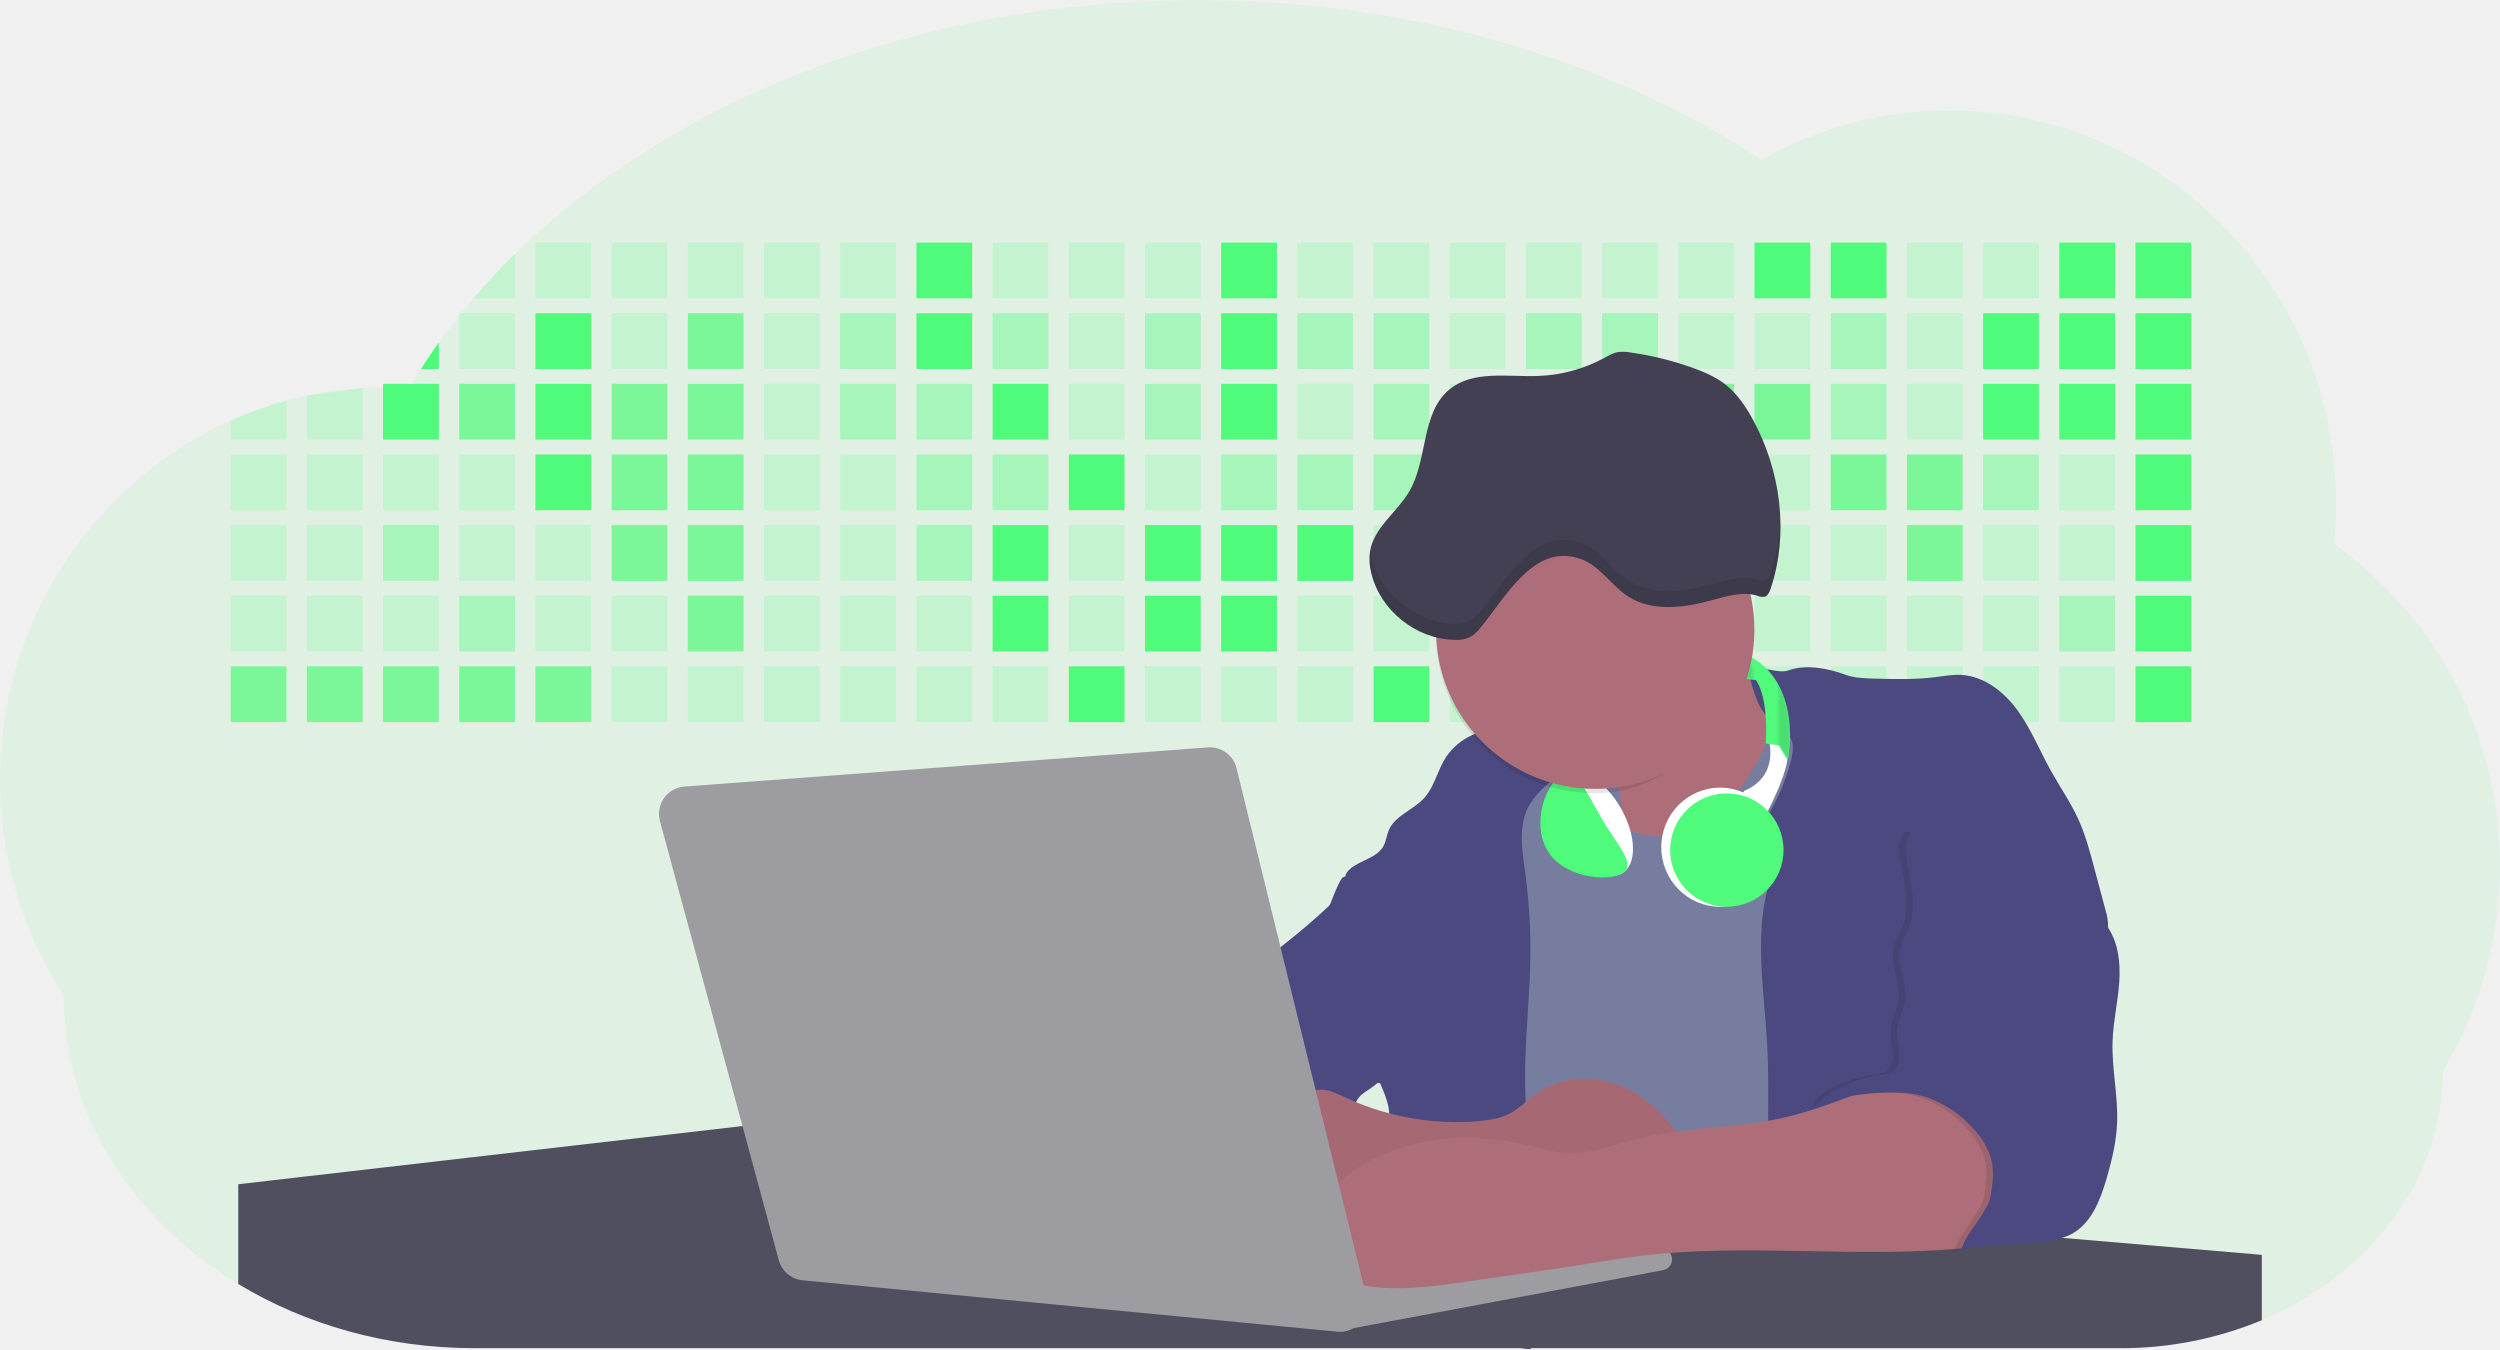
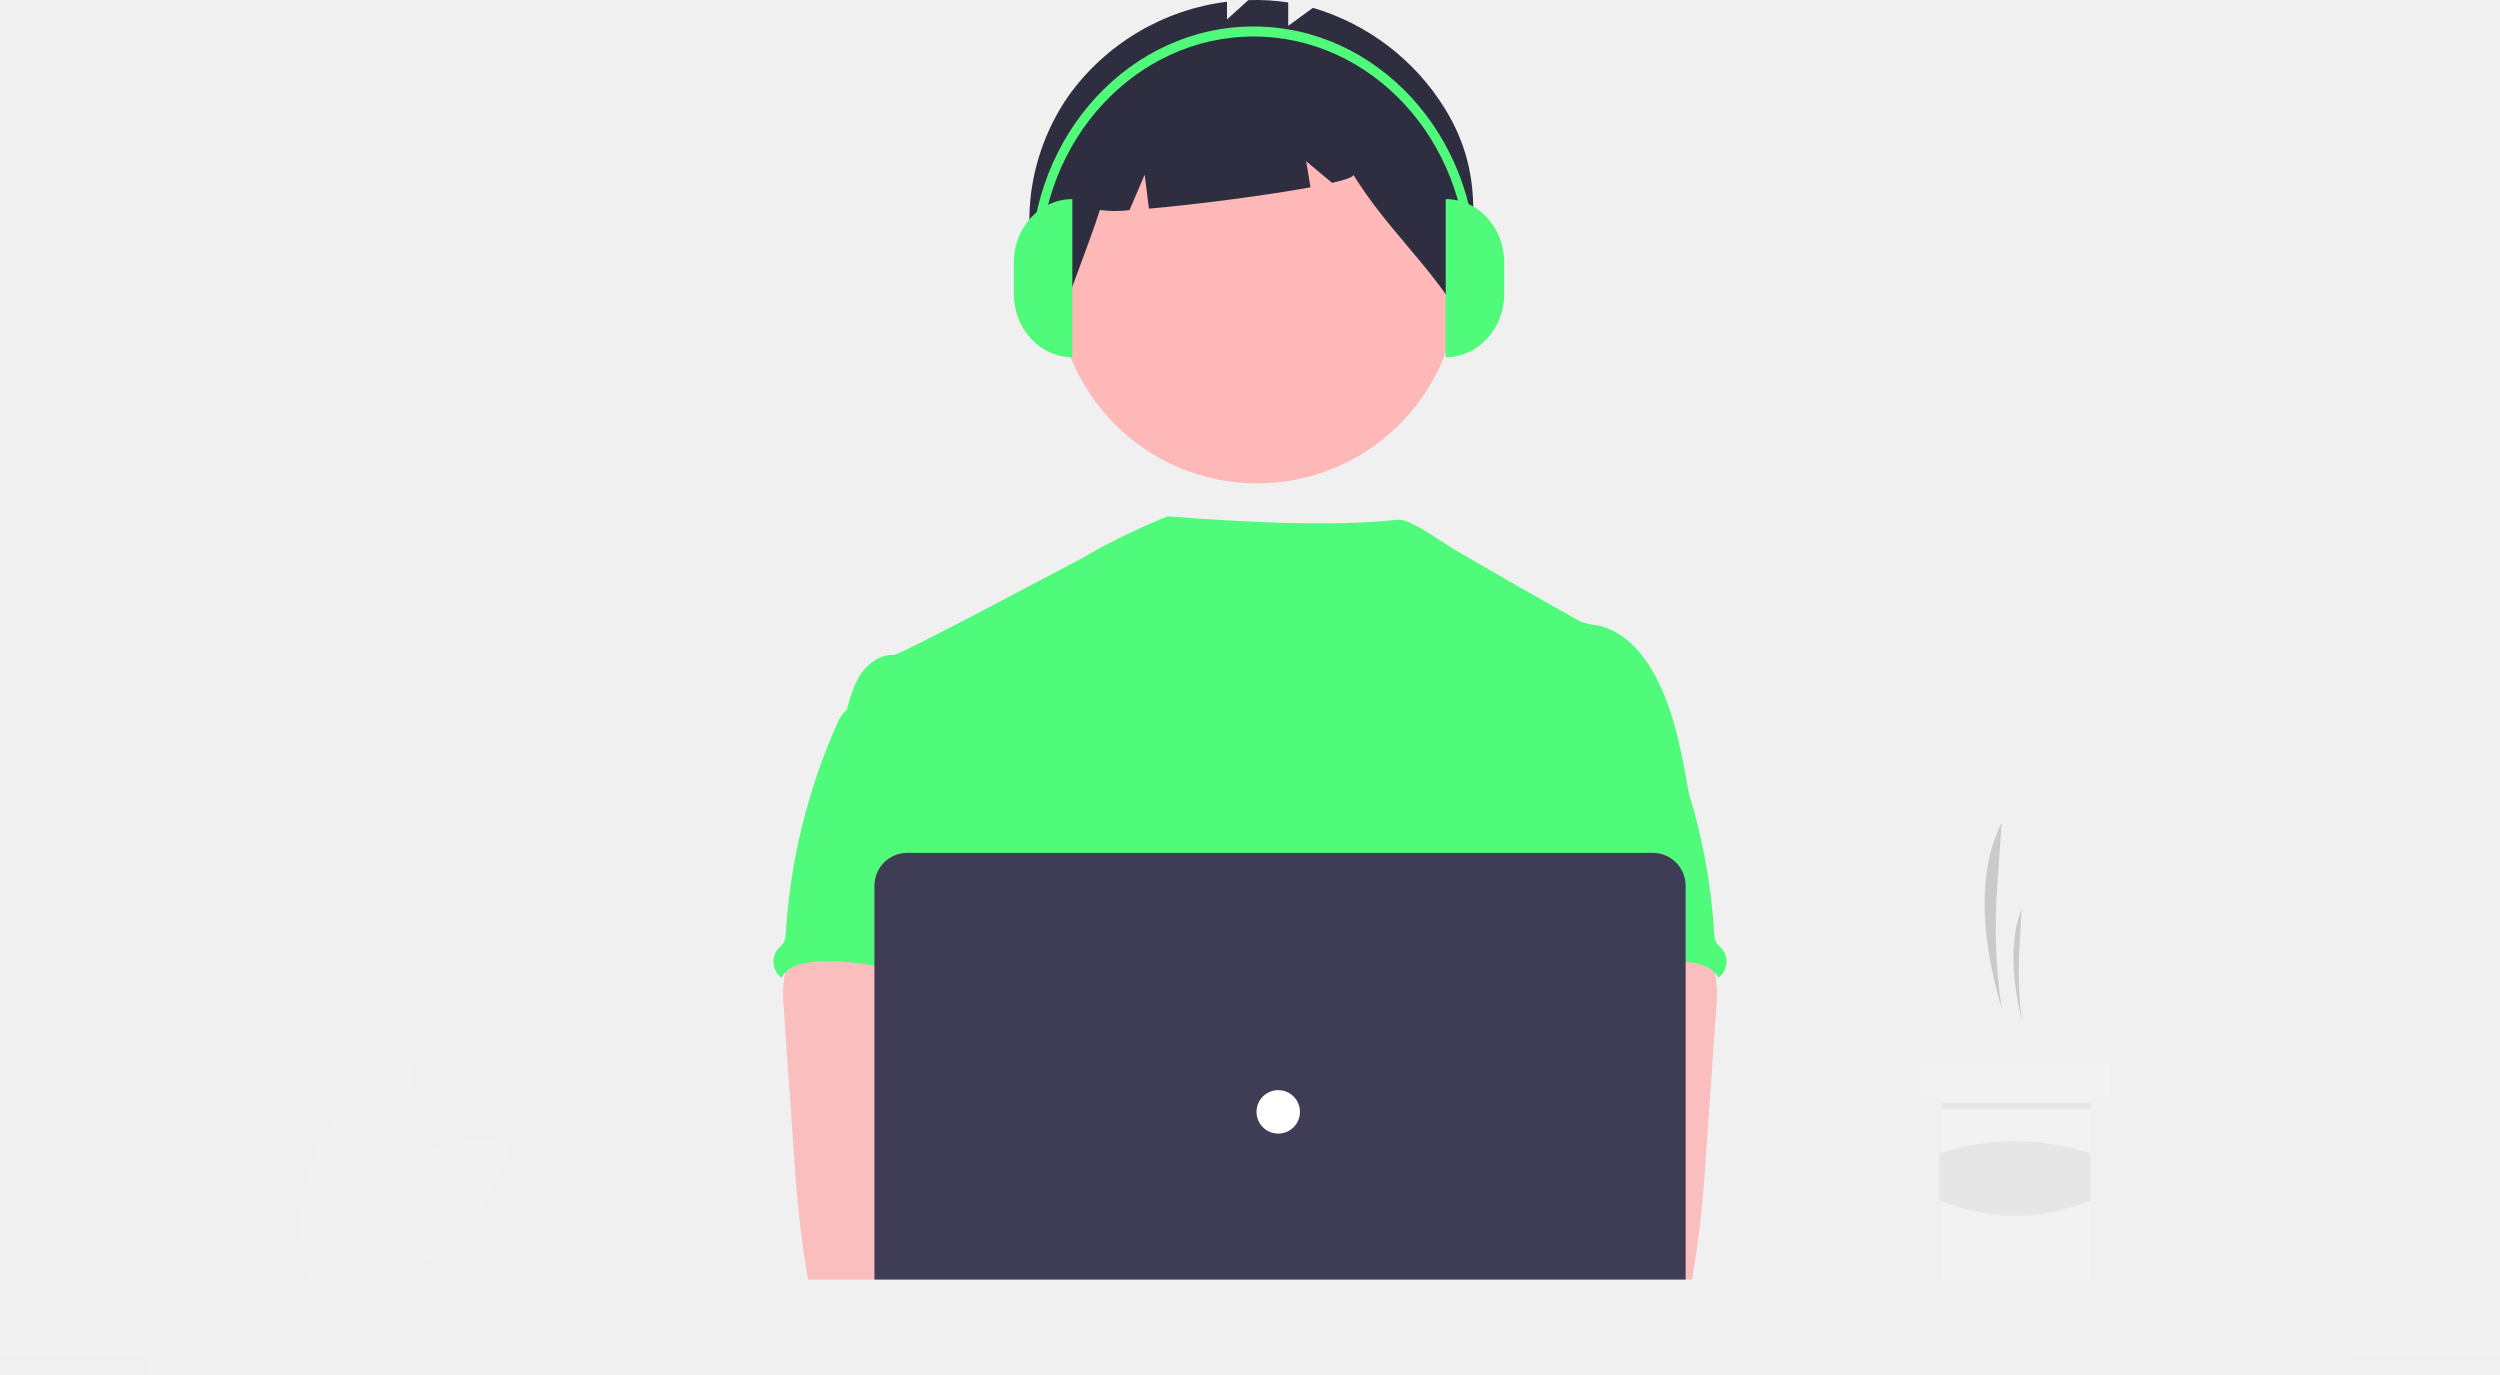
- <svg xmlns="http://www.w3.org/2000/svg" id="aa7bae02-e79e-4d6b-a496-aba15f39787c" data-name="Layer 1" width="1144" height="617.32" viewBox="0 0 1144 617.32">
-   <path d="M1172,537.57a181.92,181.92,0,0,1-6.85,49.6,180.06,180.06,0,0,1-19.27,44.28c0,50.1-33.82,93.4-82.91,114a167.3,167.3,0,0,1-64.73,12.8H245.17c-40.25,0-77.55-10.86-108.14-29.36A185.76,185.76,0,0,1,112.2,711c-34-29.22-55.08-69.6-55.08-114.2A180.5,180.5,0,0,1,28,498.08c0-73.36,43.39-136.44,105.55-164.29a174.52,174.52,0,0,1,25.51-9.12q4.63-1.26,9.36-2.26a175.39,175.39,0,0,1,25.51-3.5q4.65-.29,9.35-.33H205c3.46,0,6.89.12,10.3.32l1.12-1.9q2.06-3.44,4.22-6.81,3.9-6.14,8.18-12.1,4.48-6.29,9.35-12.38l.83-1q2.76-3.44,5.64-6.8,9-10.49,19-20.35c72.11-70.68,185.08-116.18,312.08-116.18,98.82,0,189.15,27.55,258.34,73.07A174.18,174.18,0,0,1,920,191.86c97.74,0,177,80.37,177,179.51a184.9,184.9,0,0,1-1,18.78A180,180,0,0,1,1172,537.57Z" transform="translate(-28 -141.34)" fill="#50fa7b" opacity="0.1" />
-   <path d="M263.66,257.52v20.35h-19Q253.59,267.39,263.66,257.52Z" transform="translate(-28 -141.34)" fill="#50fa7b" opacity="0.2" />
-   <rect x="245.02" y="111.02" width="25.51" height="25.51" fill="#50fa7b" opacity="0.2" />
-   <rect x="279.88" y="111.02" width="25.51" height="25.51" fill="#50fa7b" opacity="0.2" />
-   <rect x="314.75" y="111.02" width="25.51" height="25.51" fill="#50fa7b" opacity="0.2" />
-   <rect x="349.61" y="111.02" width="25.51" height="25.51" fill="#50fa7b" opacity="0.2" />
-   <rect x="384.48" y="111.02" width="25.51" height="25.51" fill="#50fa7b" opacity="0.2" />
-   <rect x="419.35" y="111.02" width="25.51" height="25.51" fill="#50fa7b" />
-   <rect x="454.21" y="111.02" width="25.51" height="25.51" fill="#50fa7b" opacity="0.2" />
-   <rect x="489.08" y="111.02" width="25.51" height="25.51" fill="#50fa7b" opacity="0.2" />
-   <rect x="523.94" y="111.02" width="25.51" height="25.51" fill="#50fa7b" opacity="0.2" />
-   <rect x="558.81" y="111.02" width="25.51" height="25.51" fill="#50fa7b" />
-   <rect x="593.68" y="111.02" width="25.51" height="25.51" fill="#50fa7b" opacity="0.2" />
-   <rect x="628.54" y="111.02" width="25.51" height="25.51" fill="#50fa7b" opacity="0.2" />
-   <rect x="663.41" y="111.02" width="25.51" height="25.51" fill="#50fa7b" opacity="0.2" />
-   <rect x="698.28" y="111.02" width="25.51" height="25.51" fill="#50fa7b" opacity="0.2" />
-   <rect x="733.14" y="111.02" width="25.51" height="25.51" fill="#50fa7b" opacity="0.2" />
-   <rect x="768.01" y="111.02" width="25.51" height="25.51" fill="#50fa7b" opacity="0.2" />
-   <rect x="802.87" y="111.02" width="25.51" height="25.51" fill="#50fa7b" />
-   <rect x="837.74" y="111.02" width="25.51" height="25.51" fill="#50fa7b" />
-   <rect x="872.61" y="111.02" width="25.51" height="25.51" fill="#50fa7b" opacity="0.2" />
-   <rect x="907.47" y="111.02" width="25.51" height="25.51" fill="#50fa7b" opacity="0.2" />
-   <rect x="942.34" y="111.02" width="25.51" height="25.51" fill="#50fa7b" />
-   <rect x="977.2" y="111.02" width="25.51" height="25.51" fill="#50fa7b" />
-   <path d="M228.8,298.08v12.1h-8.18Q224.52,304,228.8,298.08Z" transform="translate(-28 -141.34)" fill="#50fa7b" />
-   <rect x="210.15" y="143.33" width="25.51" height="25.51" fill="#50fa7b" opacity="0.2" />
-   <rect x="245.02" y="143.33" width="25.51" height="25.51" fill="#50fa7b" />
-   <rect x="279.88" y="143.33" width="25.51" height="25.51" fill="#50fa7b" opacity="0.2" />
-   <rect x="314.75" y="143.33" width="25.51" height="25.51" fill="#50fa7b" opacity="0.7" />
-   <rect x="349.61" y="143.33" width="25.51" height="25.51" fill="#50fa7b" opacity="0.2" />
-   <rect x="384.48" y="143.33" width="25.51" height="25.51" fill="#50fa7b" opacity="0.4" />
-   <rect x="419.35" y="143.33" width="25.51" height="25.51" fill="#50fa7b" />
-   <rect x="454.21" y="143.33" width="25.51" height="25.51" fill="#50fa7b" opacity="0.4" />
-   <rect x="489.08" y="143.33" width="25.51" height="25.51" fill="#50fa7b" opacity="0.2" />
-   <rect x="523.94" y="143.33" width="25.51" height="25.51" fill="#50fa7b" opacity="0.4" />
-   <rect x="558.81" y="143.33" width="25.51" height="25.51" fill="#50fa7b" />
-   <rect x="593.68" y="143.33" width="25.51" height="25.51" fill="#50fa7b" opacity="0.4" />
-   <rect x="628.54" y="143.33" width="25.51" height="25.51" fill="#50fa7b" opacity="0.4" />
-   <rect x="663.41" y="143.33" width="25.51" height="25.51" fill="#50fa7b" opacity="0.2" />
-   <rect x="698.28" y="143.33" width="25.51" height="25.51" fill="#50fa7b" opacity="0.4" />
-   <rect x="733.14" y="143.33" width="25.51" height="25.51" fill="#50fa7b" opacity="0.4" />
-   <rect x="768.01" y="143.33" width="25.51" height="25.51" fill="#50fa7b" opacity="0.2" />
-   <rect x="802.87" y="143.33" width="25.51" height="25.51" fill="#50fa7b" opacity="0.2" />
-   <rect x="837.74" y="143.33" width="25.51" height="25.51" fill="#50fa7b" opacity="0.4" />
-   <rect x="872.61" y="143.33" width="25.51" height="25.51" fill="#50fa7b" opacity="0.2" />
-   <rect x="907.47" y="143.33" width="25.51" height="25.51" fill="#50fa7b" />
-   <rect x="942.34" y="143.33" width="25.51" height="25.51" fill="#50fa7b" />
-   <rect x="977.2" y="143.33" width="25.51" height="25.51" fill="#50fa7b" />
-   <path d="M159.06,324.67V342.5H133.55v-8.71A174.52,174.52,0,0,1,159.06,324.67Z" transform="translate(-28 -141.34)" fill="#50fa7b" opacity="0.2" />
-   <polygon points="165.93 177.57 165.93 201.16 140.42 201.16 140.42 181.07 165.93 177.57" fill="#50fa7b" opacity="0.2" />
-   <rect x="175.28" y="175.65" width="25.51" height="25.51" fill="#50fa7b" />
-   <rect x="210.15" y="175.65" width="25.51" height="25.51" fill="#50fa7b" opacity="0.7" />
-   <rect x="245.02" y="175.65" width="25.51" height="25.51" fill="#50fa7b" />
-   <rect x="279.88" y="175.65" width="25.51" height="25.51" fill="#50fa7b" opacity="0.7" />
-   <rect x="314.75" y="175.65" width="25.51" height="25.51" fill="#50fa7b" opacity="0.7" />
-   <rect x="349.61" y="175.65" width="25.51" height="25.51" fill="#50fa7b" opacity="0.2" />
-   <rect x="384.48" y="175.65" width="25.51" height="25.51" fill="#50fa7b" opacity="0.4" />
-   <rect x="419.35" y="175.65" width="25.51" height="25.51" fill="#50fa7b" opacity="0.4" />
-   <rect x="454.21" y="175.65" width="25.51" height="25.51" fill="#50fa7b" />
-   <rect x="489.08" y="175.65" width="25.51" height="25.51" fill="#50fa7b" opacity="0.2" />
-   <rect x="523.94" y="175.65" width="25.51" height="25.51" fill="#50fa7b" opacity="0.4" />
-   <rect x="558.81" y="175.65" width="25.51" height="25.51" fill="#50fa7b" />
-   <rect x="593.68" y="175.65" width="25.51" height="25.51" fill="#50fa7b" opacity="0.2" />
-   <rect x="628.54" y="175.65" width="25.51" height="25.51" fill="#50fa7b" opacity="0.4" />
-   <rect x="663.41" y="175.65" width="25.51" height="25.51" fill="#50fa7b" opacity="0.2" />
-   <rect x="698.28" y="175.65" width="25.51" height="25.51" fill="#50fa7b" />
-   <rect x="733.14" y="175.65" width="25.51" height="25.51" fill="#50fa7b" opacity="0.2" />
-   <rect x="768.01" y="175.65" width="25.51" height="25.51" fill="#50fa7b" opacity="0.7" />
-   <rect x="802.87" y="175.65" width="25.51" height="25.51" fill="#50fa7b" opacity="0.7" />
-   <rect x="837.74" y="175.65" width="25.51" height="25.51" fill="#50fa7b" opacity="0.4" />
-   <rect x="872.61" y="175.65" width="25.51" height="25.51" fill="#50fa7b" opacity="0.2" />
-   <rect x="907.47" y="175.65" width="25.51" height="25.51" fill="#50fa7b" />
-   <rect x="942.34" y="175.65" width="25.51" height="25.51" fill="#50fa7b" />
-   <rect x="977.2" y="175.65" width="25.51" height="25.51" fill="#50fa7b" />
-   <rect x="105.55" y="207.96" width="25.51" height="25.51" fill="#50fa7b" opacity="0.2" />
-   <rect x="140.42" y="207.96" width="25.51" height="25.51" fill="#50fa7b" opacity="0.2" />
-   <rect x="175.28" y="207.96" width="25.51" height="25.51" fill="#50fa7b" opacity="0.2" />
-   <rect x="210.15" y="207.96" width="25.51" height="25.51" fill="#50fa7b" opacity="0.2" />
-   <rect x="245.02" y="207.96" width="25.51" height="25.51" fill="#50fa7b" />
-   <rect x="279.88" y="207.96" width="25.51" height="25.51" fill="#50fa7b" opacity="0.7" />
-   <rect x="314.75" y="207.96" width="25.51" height="25.51" fill="#50fa7b" opacity="0.7" />
-   <rect x="349.61" y="207.96" width="25.51" height="25.51" fill="#50fa7b" opacity="0.2" />
-   <rect x="384.48" y="207.96" width="25.51" height="25.51" fill="#50fa7b" opacity="0.2" />
-   <rect x="419.35" y="207.96" width="25.51" height="25.51" fill="#50fa7b" opacity="0.4" />
-   <rect x="454.21" y="207.96" width="25.51" height="25.51" fill="#50fa7b" opacity="0.4" />
-   <rect x="489.08" y="207.96" width="25.51" height="25.51" fill="#50fa7b" />
-   <rect x="523.94" y="207.96" width="25.51" height="25.51" fill="#50fa7b" opacity="0.2" />
-   <rect x="558.81" y="207.96" width="25.51" height="25.51" fill="#50fa7b" opacity="0.4" />
-   <rect x="593.68" y="207.96" width="25.51" height="25.51" fill="#50fa7b" opacity="0.4" />
-   <rect x="628.54" y="207.96" width="25.51" height="25.51" fill="#50fa7b" opacity="0.4" />
-   <rect x="663.41" y="207.96" width="25.51" height="25.51" fill="#50fa7b" opacity="0.4" />
-   <rect x="698.28" y="207.96" width="25.51" height="25.51" fill="#50fa7b" opacity="0.2" />
-   <rect x="733.14" y="207.96" width="25.51" height="25.51" fill="#50fa7b" opacity="0.2" />
-   <rect x="768.01" y="207.96" width="25.51" height="25.51" fill="#50fa7b" opacity="0.2" />
-   <rect x="802.87" y="207.96" width="25.51" height="25.51" fill="#50fa7b" opacity="0.2" />
-   <rect x="837.74" y="207.96" width="25.51" height="25.51" fill="#50fa7b" opacity="0.7" />
-   <rect x="872.61" y="207.96" width="25.51" height="25.51" fill="#50fa7b" opacity="0.7" />
-   <rect x="907.47" y="207.96" width="25.51" height="25.51" fill="#50fa7b" opacity="0.4" />
-   <rect x="942.34" y="207.96" width="25.51" height="25.51" fill="#50fa7b" opacity="0.2" />
-   <rect x="977.2" y="207.96" width="25.51" height="25.51" fill="#50fa7b" />
-   <rect x="105.55" y="240.28" width="25.51" height="25.51" fill="#50fa7b" opacity="0.2" />
-   <rect x="140.42" y="240.28" width="25.51" height="25.51" fill="#50fa7b" opacity="0.2" />
-   <rect x="175.28" y="240.28" width="25.51" height="25.51" fill="#50fa7b" opacity="0.4" />
-   <rect x="210.15" y="240.28" width="25.51" height="25.51" fill="#50fa7b" opacity="0.2" />
-   <rect x="245.02" y="240.28" width="25.51" height="25.51" fill="#50fa7b" opacity="0.2" />
-   <rect x="279.88" y="240.28" width="25.51" height="25.51" fill="#50fa7b" opacity="0.7" />
-   <rect x="314.75" y="240.28" width="25.51" height="25.51" fill="#50fa7b" opacity="0.7" />
-   <rect x="349.61" y="240.28" width="25.51" height="25.51" fill="#50fa7b" opacity="0.2" />
-   <rect x="384.48" y="240.28" width="25.51" height="25.51" fill="#50fa7b" opacity="0.2" />
-   <rect x="419.35" y="240.28" width="25.51" height="25.51" fill="#50fa7b" opacity="0.4" />
-   <rect x="454.21" y="240.28" width="25.51" height="25.51" fill="#50fa7b" />
-   <rect x="489.08" y="240.28" width="25.51" height="25.51" fill="#50fa7b" opacity="0.2" />
-   <rect x="523.94" y="240.28" width="25.51" height="25.51" fill="#50fa7b" />
-   <rect x="558.81" y="240.28" width="25.51" height="25.51" fill="#50fa7b" />
-   <rect x="593.68" y="240.28" width="25.51" height="25.51" fill="#50fa7b" />
-   <rect x="628.54" y="240.28" width="25.51" height="25.51" fill="#50fa7b" opacity="0.2" />
-   <rect x="663.41" y="240.28" width="25.51" height="25.51" fill="#50fa7b" />
-   <rect x="698.28" y="240.28" width="25.51" height="25.51" fill="#50fa7b" opacity="0.2" />
-   <rect x="733.14" y="240.28" width="25.51" height="25.51" fill="#50fa7b" opacity="0.2" />
-   <rect x="768.01" y="240.28" width="25.51" height="25.51" fill="#50fa7b" opacity="0.2" />
-   <rect x="802.87" y="240.28" width="25.51" height="25.51" fill="#50fa7b" opacity="0.2" />
-   <rect x="837.74" y="240.28" width="25.51" height="25.51" fill="#50fa7b" opacity="0.2" />
-   <rect x="872.61" y="240.28" width="25.51" height="25.51" fill="#50fa7b" opacity="0.7" />
-   <rect x="907.47" y="240.28" width="25.51" height="25.51" fill="#50fa7b" opacity="0.2" />
-   <rect x="942.34" y="240.28" width="25.51" height="25.51" fill="#50fa7b" opacity="0.2" />
-   <rect x="977.2" y="240.28" width="25.51" height="25.51" fill="#50fa7b" />
-   <rect x="105.55" y="272.59" width="25.51" height="25.51" fill="#50fa7b" opacity="0.2" />
-   <rect x="140.42" y="272.59" width="25.51" height="25.51" fill="#50fa7b" opacity="0.2" />
-   <rect x="175.28" y="272.59" width="25.51" height="25.51" fill="#50fa7b" opacity="0.2" />
-   <rect x="210.15" y="272.59" width="25.51" height="25.51" fill="#50fa7b" opacity="0.4" />
-   <rect x="245.02" y="272.59" width="25.51" height="25.51" fill="#50fa7b" opacity="0.2" />
-   <rect x="279.88" y="272.59" width="25.51" height="25.51" fill="#50fa7b" opacity="0.2" />
-   <rect x="314.75" y="272.59" width="25.51" height="25.51" fill="#50fa7b" opacity="0.7" />
-   <rect x="349.61" y="272.59" width="25.51" height="25.51" fill="#50fa7b" opacity="0.2" />
-   <rect x="384.48" y="272.59" width="25.51" height="25.51" fill="#50fa7b" opacity="0.2" />
-   <rect x="419.35" y="272.59" width="25.51" height="25.51" fill="#50fa7b" opacity="0.2" />
-   <rect x="454.21" y="272.59" width="25.51" height="25.51" fill="#50fa7b" />
-   <rect x="489.08" y="272.59" width="25.51" height="25.51" fill="#50fa7b" opacity="0.2" />
-   <rect x="523.94" y="272.59" width="25.51" height="25.51" fill="#50fa7b" />
-   <rect x="558.81" y="272.59" width="25.51" height="25.51" fill="#50fa7b" />
-   <rect x="593.68" y="272.59" width="25.51" height="25.51" fill="#50fa7b" opacity="0.2" />
-   <rect x="628.54" y="272.59" width="25.51" height="25.51" fill="#50fa7b" opacity="0.2" />
-   <rect x="663.41" y="272.59" width="25.51" height="25.51" fill="#50fa7b" opacity="0.2" />
-   <rect x="698.28" y="272.59" width="25.51" height="25.51" fill="#50fa7b" opacity="0.2" />
-   <rect x="733.14" y="272.59" width="25.51" height="25.51" fill="#50fa7b" opacity="0.2" />
-   <rect x="768.01" y="272.59" width="25.51" height="25.51" fill="#50fa7b" opacity="0.2" />
-   <rect x="802.87" y="272.59" width="25.51" height="25.51" fill="#50fa7b" opacity="0.2" />
-   <rect x="837.74" y="272.59" width="25.51" height="25.51" fill="#50fa7b" opacity="0.2" />
-   <rect x="872.61" y="272.59" width="25.51" height="25.51" fill="#50fa7b" opacity="0.2" />
-   <rect x="907.47" y="272.59" width="25.51" height="25.51" fill="#50fa7b" opacity="0.2" />
-   <rect x="942.34" y="272.59" width="25.51" height="25.51" fill="#50fa7b" opacity="0.4" />
-   <rect x="977.2" y="272.59" width="25.51" height="25.51" fill="#50fa7b" />
-   <rect x="105.55" y="304.91" width="25.51" height="25.51" fill="#50fa7b" opacity="0.7" />
-   <rect x="140.42" y="304.91" width="25.51" height="25.51" fill="#50fa7b" opacity="0.7" />
-   <rect x="175.28" y="304.91" width="25.51" height="25.51" fill="#50fa7b" opacity="0.7" />
-   <rect x="210.15" y="304.91" width="25.51" height="25.51" fill="#50fa7b" opacity="0.7" />
-   <rect x="245.02" y="304.91" width="25.51" height="25.51" fill="#50fa7b" opacity="0.7" />
-   <rect x="279.88" y="304.91" width="25.51" height="25.51" fill="#50fa7b" opacity="0.2" />
-   <rect x="314.75" y="304.91" width="25.51" height="25.51" fill="#50fa7b" opacity="0.2" />
-   <rect x="349.61" y="304.91" width="25.51" height="25.51" fill="#50fa7b" opacity="0.2" />
-   <rect x="384.48" y="304.91" width="25.51" height="25.51" fill="#50fa7b" opacity="0.2" />
-   <rect x="419.35" y="304.91" width="25.51" height="25.51" fill="#50fa7b" opacity="0.2" />
-   <rect x="454.21" y="304.91" width="25.51" height="25.51" fill="#50fa7b" opacity="0.2" />
-   <rect x="489.08" y="304.91" width="25.51" height="25.51" fill="#50fa7b" />
-   <rect x="523.94" y="304.91" width="25.51" height="25.51" fill="#50fa7b" opacity="0.2" />
-   <rect x="558.81" y="304.91" width="25.51" height="25.51" fill="#50fa7b" opacity="0.2" />
-   <rect x="593.68" y="304.91" width="25.51" height="25.51" fill="#50fa7b" opacity="0.2" />
-   <rect x="628.54" y="304.91" width="25.51" height="25.51" fill="#50fa7b" />
-   <rect x="663.41" y="304.91" width="25.51" height="25.51" fill="#50fa7b" opacity="0.2" />
-   <rect x="698.28" y="304.91" width="25.51" height="25.51" fill="#50fa7b" opacity="0.2" />
-   <rect x="733.14" y="304.91" width="25.51" height="25.51" fill="#50fa7b" opacity="0.2" />
-   <rect x="768.01" y="304.91" width="25.51" height="25.51" fill="#50fa7b" opacity="0.2" />
-   <rect x="802.87" y="304.91" width="25.51" height="25.51" fill="#50fa7b" opacity="0.2" />
-   <rect x="837.74" y="304.91" width="25.51" height="25.51" fill="#50fa7b" opacity="0.2" />
-   <rect x="872.61" y="304.91" width="25.51" height="25.51" fill="#50fa7b" opacity="0.2" />
-   <rect x="907.47" y="304.91" width="25.51" height="25.51" fill="#50fa7b" opacity="0.2" />
-   <rect x="942.34" y="304.91" width="25.51" height="25.51" fill="#50fa7b" opacity="0.2" />
-   <rect x="977.2" y="304.91" width="25.51" height="25.51" fill="#50fa7b" />
-   <circle cx="734.52" cy="363.89" r="34.87" fill="#767d9f" />
-   <path d="M760.71,460.87q5.22,22.78,8.86,45.9c.73,4.58,1.38,9.41-.28,13.74-1.39,3.61-4.22,6.43-6.44,9.59s-3.9,7.21-2.55,10.83,5.29,5.6,9.05,6.62c10.76,2.9,22.23.79,32.94-2.35a53.29,53.29,0,0,0,13.81-5.72c4.54-2.88,8.26-6.88,11.68-11,15.61-18.93,25.83-41.65,35.45-64.23a39.12,39.12,0,0,1-33.11-13.34c-3.94-4.63-6.83-11.08-4.61-16.74-6.51,3.57-14.24,3.81-21.25,6.25a75.49,75.49,0,0,0-12.5,6.15q-7.18,4.15-14.28,8.46C772.07,458.29,767,461.19,760.71,460.87Z" transform="translate(-28 -141.34)" fill="#ae6e79" />
-   <path d="M833.64,487.05c-6.11,11.89-14.06,23.32-25.41,30.4s-26.63,9-38,2c-5.6-3.42-9.84-8.62-14.73-13s-11-8.13-17.57-7.56c-7.24.63-12.91,6.28-17.76,11.69-7.36,8.22-14.47,16.79-19.68,26.52-10,18.7-12.37,40.56-11.93,61.76s3.51,42.29,3.58,63.49c.1,26.08-4.32,51.95-8.79,77.64,41.1-5.06,82.25,6,123.44,10.19,26.36,2.71,52.92,2.65,79.42,2.58,4.66,0,9.62-.12,13.5-2.7a18.2,18.2,0,0,0,5.59-6.64c3.66-6.75,5.13-14.45,6.15-22.06,2.59-19.22,2.67-38.68,2.74-58.08.18-47,.35-94.17-5.62-140.8-1.47-11.47-3.35-23-7.75-33.73s-11.58-20.6-21.62-26.35c-6.45-3.7-21.4-10.14-29-6.41C841.67,460.15,837.73,479.09,833.64,487.05Z" transform="translate(-28 -141.34)" fill="#767d9f" />
-   <path d="M836.68,619.77c-1.55-29-7.86-59.95,5.57-85.69,3.3-6.32-8.54-14.21-4.88-20.33a92.08,92.08,0,0,0,10.06-23.93c.76-2.89,1.37-5.95.65-8.85-1.33-5.29-6.56-8.44-11-11.66-4.9-3.56-7.42-14.41-9-20.28s12.57,1.2,18.26-.89c7.9-2.89,17.94-1.07,25.82,1.86,4.4,1.62,9.18,1.76,13.87,1.88,9.11.24,18.25.47,27.29-.65,4.06-.51,8.13-1.28,12.21-1.05,10.41.59,19.46,7.71,25.62,16.13s10.08,18.23,15.13,27.35c4.21,7.6,9.23,14.78,12.82,22.69,3.18,7,5.19,14.52,7.18,22l5.13,19.19a25.58,25.58,0,0,1,1.26,8.51c-.26,3.07-1.62,5.93-3,8.66A164.12,164.12,0,0,1,971,603.2c-10.79,13.23-23.89,25.16-30.3,41-2.5,6.17-3.89,12.73-5.16,19.27a707.94,707.94,0,0,0-10.9,79.15,174.2,174.2,0,0,0-36.52-12.21,177.61,177.61,0,0,0-19-3c-5.59-.58-12.8.52-18.12-1-8.9-2.53-9.88-17.58-11.23-25.46-2.16-12.55-2.59-25.32-2.67-38C837,648.53,837.45,634.14,836.68,619.77Z" transform="translate(-28 -141.34)" fill="#4c4981" />
-   <path d="M641.23,565.54c4.21,24,8.85,48.07,18,70.62-.23.22-.46.42-.69.62-.81.69-1.65,1.34-2.53,2-2.05,1.44-4.3,2.66-6,4.54a8,8,0,0,0-1.5,2.45,5.48,5.48,0,0,0,0,4.47c-4.77,2.11-10.31,1.46-15.66,1.26-4.61-.17-9.08,0-12.78,2.53-5.14,3.54-6.69,10.34-7.52,16.52q-.46,3.38-.79,6.77-.32,3.15-.52,6.32a188.61,188.61,0,0,0-.19,21q.08,1.92.21,3.84c-16.34-.39-31.23-8.91-45.32-17.19-3.22-1.89-6.54-3.88-8.63-7A15.8,15.8,0,0,1,555,674c0-.51.09-1,.16-1.52a41.58,41.58,0,0,1,2.29-8.68,107.2,107.2,0,0,1,19.19-32.65c3.58-4.18,7.61-8.27,9.28-13.52.73-2.29,1-4.72,1.74-7,3.32-9.88,15.3-14.55,19.4-24.14,1-2.29,1.46-4.8,2.7-7a17.63,17.63,0,0,1,4.25-4.75c.73-.61,1.49-1.2,2.24-1.79q10.54-8.26,20.31-17.45,1.82-1.71,3.6-3.46A59.48,59.48,0,0,0,641.23,565.54Z" transform="translate(-28 -141.34)" fill="#4c4981" />
-   <path d="M742,494.56c-1.44,1.52-3,2.95-4.53,4.37l-.41.37-1.62,1.5a39,39,0,0,0-7.55,8.79l-.17.28c-5.1,9.13-3.21,20.37-1.79,30.74a261.55,261.55,0,0,1,2.37,39c-.26,18-2.38,35.88-2.42,53.86,0,4.08.09,8.15.27,12.23.29,6.63.79,13.25,1.39,19.87.65,7.26,1.43,14.51,2.16,21.76.58,5.61,1.13,11.21,1.59,16.81.23,2.9.45,5.79.63,8.69.21,3.4.38,6.81.48,10.21h0c.07,2.16.11,4.31.11,6.47,0,1.23,0,2.45,0,3.67q0,3.51-.19,7-.2,4.49-.61,9c-.31,3.27-.86,6.84-3.16,9.14-.14.14-.29.27-.44.4l-3.24-.4a332.72,332.72,0,0,0-67.3-1.2c.49-3.38.94-6.75,1.38-10.14.2-1.6.4-3.21.59-4.82q.33-2.76.63-5.52c.23-2,.44-4,.64-6q.78-7.73,1.37-15.47.87-11.29,1.32-22.62.22-5.41.34-10.83.17-6.72.16-13.45,0-6.54-.11-13.1c0-1.44-.06-2.88-.18-4.31a27.35,27.35,0,0,0-.53-3.83,49.87,49.87,0,0,0-3-8.48c-.22-.52-.43-1-.64-1.55-.12-.27-.23-.55-.34-.82,5.76-5.13,9.86-12,13.8-18.76,6.39-10.89,12.93-22.26,14-34.84s-5.18-26.71-17.2-30.55c-3.27-1-6.73-1.28-10.1-1.87-3.18-.56-9.81-1.83-13.49-4.11q-3,3.08-6,6.05a22.15,22.15,0,0,1,2.17-8.71l1.42.07a2.71,2.71,0,0,1-.16-1c0-1.07.74-2.28,2.32-3.62,4.71-4,12.12-4.89,15.09-10.3,1.24-2.25,1.45-4.93,2.45-7.29,2.87-6.73,11.11-9.21,16.07-14.59s6.2-13,10.21-19a28.62,28.62,0,0,1,12-10c.4-.19.81-.38,1.22-.55,8.3-3.55,18.16-4.36,26.76-4.34,3.34,0,12,.1,16.24,1.79a5.32,5.32,0,0,1,1.85,1.13C752.37,480.61,745.34,491,742,494.56Z" transform="translate(-28 -141.34)" fill="#4c4981" />
-   <path d="M642.72,542.69a60.88,60.88,0,0,1,46.74,4.87c7.2,4,13.66,9.58,17.62,16.78,5.95,10.8,5.69,23.82,5.27,36.15-.21,6.17-.48,12.56-3.2,18.1C706,625,700.06,629.4,694,633a42.24,42.24,0,0,1-12.32,5.33c-6.72,1.46-13.7.22-20.47-1-7.36-1.36-15.26-3-20.37-8.48-3-3.18-4.64-7.31-6.26-11.35q-3.49-8.75-7-17.48c-4.05-10.11-5.42-18.52-.07-28.37,2.43-4.49,5.4-8.69,7.8-13.21C636.51,556.14,640.81,543.28,642.72,542.69Z" transform="translate(-28 -141.34)" fill="#4c4981" />
-   <path d="M1063,715.56v29.9a167.3,167.3,0,0,1-64.73,12.8H728.58c-.14.14-.29.27-.44.4l-3.24-.4H245.17c-40.25,0-77.55-10.86-108.14-29.36V683.25l230.72-26.63.18,0L502.29,668l34.77,3,18.06,1.53,37.38,3.17,19.23,1.63,28,2.38,3.94.33,20.18,1.71L691.23,684l38.5,3.26,64.18,5.45,45.15,3.83,74.14,6.29,14.1,1.19,1.52.13,1.32.11,18.62,1.58,20.44,1.74,2.37.2Z" transform="translate(-28 -141.34)" fill="#504f60" />
-   <polygon points="764 573.12 474.86 523.77 463.65 580.46 596.19 596.33 637 601.44 749.26 579.33 764 573.12" fill="#9c9ca1" />
-   <path d="M642.33,739.94l144.86-27.23a5,5,0,0,1,5.94,4.93h0a5,5,0,0,1-4.09,4.93L647.57,749.06Z" transform="translate(-28 -141.34)" fill="#9c9ca1" />
-   <path d="M705.17,654.31c4.51-.42,9.08-1.13,13.14-3.13,5-2.49,8.89-6.78,13.52-9.94,10.18-7,23.8-7.94,35.47-3.92s21.41,12.63,28.23,22.91c4.53,6.85,7.93,15.59,4.73,23.15a30.51,30.51,0,0,1-4.12,6.44l-8.34,10.9a29,29,0,0,1-5.66,6.09c-3.12,2.27-7,3.2-10.82,3.76-10.15,1.48-20.48.64-30.71,1.32-17.57,1.17-34.73,6.83-52.34,6.64-10.12-.11-20.11-2.15-30-4.19l-43.77-9c-7.62-1.56-16.23-3.84-19.82-10.75-1.61-3.11-1.91-6.71-2.1-10.21-.52-9.64,0-20.36,6.68-27.31,6.28-6.52,16.21-8.58,23.71-13.4,9.18-5.91,12.21-4,21.89.44A120,120,0,0,0,705.17,654.31Z" transform="translate(-28 -141.34)" fill="#ae6e79" />
-   <path d="M705.17,654.31c4.51-.42,9.08-1.13,13.14-3.13,5-2.49,8.89-6.78,13.52-9.94,10.18-7,23.8-7.94,35.47-3.92s21.41,12.63,28.23,22.91c4.53,6.85,7.93,15.59,4.73,23.15a30.51,30.51,0,0,1-4.12,6.44l-8.34,10.9a29,29,0,0,1-5.66,6.09c-3.12,2.27-7,3.2-10.82,3.76-10.15,1.48-20.48.64-30.71,1.32-17.57,1.17-34.73,6.83-52.34,6.64-10.12-.11-20.11-2.15-30-4.19l-43.77-9c-7.62-1.56-16.23-3.84-19.82-10.75-1.61-3.11-1.91-6.71-2.1-10.21-.52-9.64,0-20.36,6.68-27.31,6.28-6.52,16.21-8.58,23.71-13.4,9.18-5.91,12.21-4,21.89.44A120,120,0,0,0,705.17,654.31Z" transform="translate(-28 -141.34)" opacity="0.05" />
-   <path d="M880.94,640.6c-12.28,4.75-24.63,9.52-37.49,12.35-21.56,4.75-44.12,4-65.51,9.43-11.3,2.88-22.53,7.52-34.14,6.58-5.19-.42-10.2-2-15.25-3.2-28.37-7-60.62-4.73-83.66,13.27-7.88,6.15-14.33,13.82-20.18,22a14.7,14.7,0,0,0,5.91,21.88A86.62,86.62,0,0,0,659,730.48c13.13,1.16,26.32-.7,39.38-2.56,19.38-2.75,38.77-5.51,58.1-8.6,6.94-1.11,13.88-2.26,20.86-3.14,50.23-6.35,101.37,1.37,151.73-3.93,5.09-.54,10.27-1.24,14.9-3.41,11.72-5.5,17.52-20,15.1-32.74s-11.76-23.33-23-29.83c-9.42-5.47-19.58-7.68-30.07-10C896.26,634,890.32,637,880.94,640.6Z" transform="translate(-28 -141.34)" fill="#ae6e79" />
-   <path d="M988.67,564.44c5.54,7.26,6.72,17,6.12,26.09s-2.76,18.08-3.08,27.21c-.44,12.52,2.58,25,2.07,37.48-.36,8.73-2.43,17.29-4.88,25.67-2.89,9.89-7.07,20.52-16.2,25.27-12.12,6.31-37.54,2.76-50.29,7.7,1.16-7.23,12.28-17.7,13.44-24.93.8-5,1.61-10.14.75-15.15-1.1-6.39-4.85-12.06-9.3-16.78-7.08-7.51-16.32-13.16-26.47-15s-35-.33-43.12,6.08c-1-6.62,17.6-13,24.14-14.43,3.26-.73,7-.32,9.61-2.39,5-3.92,1.37-11.73,1.61-18,.19-5,3.11-9.58,3.7-14.58,1-8-4.22-16.15-2.17-24,.76-2.9,2.45-5.45,3.62-8.21,3.56-8.45,2-18.09.1-27.07-1.18-5.64-2.33-12,.81-16.81,2.91-4.49,11.17,11.5,16.46,10.76,17.47-2.45,33.28-15.4,47.39-4.8,7.19,5.4,8.13,11,11,18.71C976.77,554.6,984,558.36,988.67,564.44Z" transform="translate(-28 -141.34)" opacity="0.1" />
-   <path d="M991.67,564.44c5.54,7.26,6.72,17,6.12,26.09s-2.76,18.08-3.08,27.21c-.44,12.52,2.58,25,2.07,37.48-.36,8.73-2.43,17.29-4.88,25.67-2.89,9.89-7.07,20.52-16.2,25.27-12.12,6.31-37.54,2.76-50.29,7.7,1.16-7.23,12.28-17.7,13.44-24.93.8-5,1.61-10.14.75-15.15-1.1-6.39-4.85-12.06-9.3-16.78-7.08-7.51-16.32-13.16-26.47-15s-35-.33-43.12,6.08c-1-6.62,17.6-13,24.14-14.43,3.26-.73,7-.32,9.61-2.39,5-3.92,1.37-11.73,1.61-18,.19-5,3.11-9.58,3.7-14.58,1-8-4.22-16.15-2.17-24,.76-2.9,2.45-5.45,3.62-8.21,3.56-8.45,2-18.09.1-27.07-1.18-5.64-2.33-12,.81-16.81,2.91-4.49,8.6-6.19,13.89-6.94a68.42,68.42,0,0,1,50,12.9c7.19,5.4,8.13,11,11,18.71C979.77,554.6,987,558.36,991.67,564.44Z" transform="translate(-28 -141.34)" fill="#4c4981" />
-   <path d="M330,517.06,384.37,718a12.55,12.55,0,0,0,10.91,9.21L640,750.72a12.54,12.54,0,0,0,13.38-15.48L593.84,492.86a12.54,12.54,0,0,0-13.12-9.51L341.13,501.27A12.54,12.54,0,0,0,330,517.06Z" transform="translate(-28 -141.34)" fill="#9c9ca1" />
-   <ellipse cx="787.11" cy="387.68" rx="26.9" ry="27.25" fill="#fff" />
-   <path d="M837.2,479.31s5.67,16.86-11.06,23.95L824,507l10.48,10.34S847.4,493.77,846,485.4C846,485.4,844,476.9,837.2,479.31Z" transform="translate(-28 -141.34)" fill="#fff" />
-   <circle cx="790.2" cy="388.99" r="25.94" fill="#50fa7b" />
-   <path d="M846.13,489.23l-4.12-6.8-6-.85c1.28-22.39-4.53-29.06-4.53-29.06l-1.35-.13-5.88-.57-11.06-11.48v-3.26c15.54,1.85,24.13,9.23,28.77,17.88C850.16,470.14,846.13,489.23,846.13,489.23Z" transform="translate(-28 -141.34)" fill="#50fa7b" />
-   <path d="M830.18,448.27v4.12l-5.88-.57-11.06-11.48S830.35,444.17,830.18,448.27Z" transform="translate(-28 -141.34)" stroke="#4c4981" stroke-miterlimit="10" opacity="0.1" />
-   <path d="M846.13,489.23l-4.12-6.8V455C850.16,470.14,846.13,489.23,846.13,489.23Z" transform="translate(-28 -141.34)" stroke="#4c4981" stroke-miterlimit="10" opacity="0.1" />
-   <ellipse cx="757.11" cy="518.2" rx="14.43" ry="26.32" transform="translate(-185.67 306.64) rotate(-30)" fill="#fff" />
-   <path d="M761,516c7.27,12.59,16.19,21,9.29,25s-27,2-34.27-10.6-.67-30,6.23-34S753.72,503.38,761,516Z" transform="translate(-28 -141.34)" fill="#50fa7b" />
-   <path d="M825.73,425.3c0,40.23-27.53,79-67.76,79a72.85,72.85,0,0,1,0-145.7C798.2,358.64,825.73,385.06,825.73,425.3Z" transform="translate(-28 -141.34)" opacity="0.1" />
-   <circle cx="729.97" cy="288.15" r="72.85" fill="#ae6e79" />
-   <path d="M751.57,397.21c8.67,3.19,13.8,12.15,21.58,17.14,11,7,25.32,5.19,37.88,1.73,7-1.91,14.32-4.24,21.21-2.12a6,6,0,0,0,3.23.46c1.5-.43,2.24-2.09,2.73-3.57,8.52-25.4,4.69-54.17-8.17-77.67-3.32-6.06-7.3-11.92-12.78-16.13-4.32-3.31-9.4-5.48-14.52-7.33a145,145,0,0,0-28.88-7.13,17.94,17.94,0,0,0-5.27-.17c-2.41.39-4.57,1.69-6.72,2.85A68.78,68.78,0,0,1,732,313.38c-14,.53-30-2.77-40.79,6.21-13,10.77-9.76,31.78-18.19,46.4-5.58,9.67-16.34,16.69-18.11,27.7a25.57,25.57,0,0,0,.63,10.07c4.12,16.94,20.52,30.06,38,30.37a14.42,14.42,0,0,0,7.76-1.59,17.55,17.55,0,0,0,4.09-3.89C716.84,415.09,729.94,389.25,751.57,397.21Z" transform="translate(-28 -141.34)" fill="#444053" />
-   <path d="M838.2,403.48c-.49,1.48-1.23,3.14-2.73,3.57a6,6,0,0,1-3.23-.46c-6.89-2.12-14.25.21-21.2,2.12-12.57,3.46-26.92,5.31-37.88-1.73-7.79-5-12.91-14-21.59-17.14-21.63-8-34.73,17.88-46.21,31.44a17.55,17.55,0,0,1-4.09,3.89,14.42,14.42,0,0,1-7.76,1.59c-17.42-.31-33.83-13.43-38-30.37-.23-1-.43-2-.58-3,0,.09,0,.17-.05.26a25.57,25.57,0,0,0,.63,10.07c4.12,16.94,20.53,30.06,38,30.37a14.42,14.42,0,0,0,7.76-1.59,17.55,17.55,0,0,0,4.09-3.89c11.48-13.56,24.58-39.4,46.21-31.44,8.68,3.19,13.8,12.15,21.59,17.14,11,7,25.31,5.19,37.88,1.73,7-1.91,14.31-4.24,21.2-2.12a6,6,0,0,0,3.23.46c1.5-.43,2.24-2.09,2.73-3.57a90.29,90.29,0,0,0,4.48-32.26A88.8,88.8,0,0,1,838.2,403.48Z" transform="translate(-28 -141.34)" opacity="0.1" />
+ <svg xmlns="http://www.w3.org/2000/svg" id="a57f6051-90d9-4b0f-831b-7c7398482616" data-name="Layer 1" width="878.63" height="483" viewBox="0 0 878.63 483">
+   <path d="M294.716,621.203c-19.511,14.544-25.04,40.135-25.04,40.135s26.104,2.009,45.615-12.535,25.04-40.135,25.04-40.135S314.227,606.659,294.716,621.203Z" transform="translate(-160.6848 -208.5)" fill="#f1f1f1" />
+   <path d="M302.844,628.032c-9.377,22.456-32.862,34.028-32.862,34.028s-8.281-24.837,1.096-47.293,32.862-34.028,32.862-34.028S312.221,605.576,302.844,628.032Z" transform="translate(-160.6848 -208.5)" fill="#f1f1f1" />
+   <path d="M864.187,563.114h0a194.657,194.657,0,0,1-1.633-42.195l1.633-23.307h0c-9,17.908-6.966,41.479,0,65.502Z" transform="translate(-160.6848 -208.5)" fill="#cacaca" />
+   <path d="M871.205,567.013h0a143.091,143.091,0,0,1-.786-25.116l.786-13.873h0C866.875,538.683,867.854,552.713,871.205,567.013Z" transform="translate(-160.6848 -208.5)" fill="#cacaca" />
+   <path d="M902.401,584.17v7.798a2.352,2.352,0,0,1-2.339,2.339h-3.899a.777.777,0,0,0-.78.78v63.943a2.351,2.351,0,0,1-2.339,2.339H845.476a2.341,2.341,0,0,1-2.339-2.339V595.087a.782.782,0,0,0-.78-.78H837.678a2.341,2.341,0,0,1-2.339-2.339v-7.798a2.336,2.336,0,0,1,2.339-2.339h62.383A2.346,2.346,0,0,1,902.401,584.17Z" transform="translate(-160.6848 -208.5)" fill="#f2f2f2" />
+   <rect x="682.522" y="387.445" width="52.246" height="2.339" fill="#e6e6e6" />
+   <path d="M895.383,630.369c-17.483,7.235-35.156,7.315-53.026,0v-16.481a83.274,83.274,0,0,1,53.026,0Z" transform="translate(-160.6848 -208.5)" fill="#e6e6e6" />
+   <circle id="fff0188c-9915-4c0d-8339-9317a77083e8" data-name="Ellipse 276" cx="441.853" cy="99.211" r="70.666" fill="#feb8b8" />
+   <path id="ac220ed6-7c3f-4d1e-8d82-3295770c496a" data-name="Path 1461" d="M668.54,246.746a81.614,81.614,0,0,0-46.43-35.492l-8.675,6.331v-8.22a75.123,75.123,0,0,0-14.032-.817l-7.485,6.772V209.11a80.834,80.834,0,0,0-55.763,33.169c-16.254,23.432-18.998,56.032-3.011,79.652,4.388-13.487,9.715-26.142,14.104-39.628a39.916,39.916,0,0,0,10.399.05l5.339-12.459,1.492,11.931c16.55-1.441,41.096-4.607,56.785-7.508l-1.526-9.154,9.128,7.606c4.806-1.106,7.66-2.11,7.425-2.877,11.668,18.811,25.948,30.826,37.616,49.637C678.337,293.006,683.437,270.951,668.54,246.746Z" transform="translate(-160.6848 -208.5)" fill="#2f2e41" />
+   <path d="M754.52,489.43c-2.43-14.619-4.936-29.519-11.731-42.689-4.466-8.626-11.554-16.847-21.11-18.552a20.422,20.422,0,0,1-5.497-1.272c-2.8-1.349-40.425-22.827-46.405-26.568-5.135-3.212-13.24-9.158-17.327-9.158-4.112-.09-19.878,3.579-81.414-1.231,0,0-16.905,6.663-29.985,14.743-.198-.131-63.869,34.06-66.261,33.97-4.53-.191-8.741,2.71-11.338,6.362-2.596,3.652-3.814,8.174-5.089,12.546,13.907,30.97,26.631,61.98,40.539,92.95a7.931,7.931,0,0,1,1.006,3.815,9.31,9.31,0,0,1-1.73,3.815c-6.82,10.956-6.603,24.736-5.858,37.613.746,12.877,1.668,26.478-4.087,38.02-1.565,3.169-3.601,6.069-5.089,9.238-3.486,7.177-4.746,30.131-2.71,37.842l255.121,7.309C730.067,673.102,754.52,489.43,754.52,489.43Z" transform="translate(-160.6848 -208.5)" fill="#50fa7b" />
+   <path id="bb46eb08-8e3e-4ac5-913b-26d221d967b9" data-name="Path 1421" d="M436.31,551.903a45.043,45.043,0,0,0-.153,11.109l3.657,52.513c.343,4.949.681,9.887,1.146,14.824.877,9.581,2.188,19.086,3.815,28.578a5.09,5.09,0,0,0,5.216,4.949c16.096,3.406,32.726,3.27,49.153,2.342,25.067-1.399,89.198-4.046,93.116-9.136s1.635-13.322-3.474-17.438-89.739-14.149-89.739-14.149c.827-6.553,3.321-12.724,5.688-18.946,4.25-11.035,8.22-22.432,8.297-34.253s-4.377-24.25-14.061-31.022c-7.966-5.56-18.221-6.591-27.928-6.362-7.062.203-19.265-1.489-25.716,1.272C440.223,538.431,437.264,546.905,436.31,551.903Z" transform="translate(-160.6848 -208.5)" fill="#fbbebe" />
+   <path id="efe93a1e-ccdd-49fd-af5f-e26394aa0937" data-name="Path 1430" d="M457.627,458.523a13.17,13.17,0,0,0-2.824,4.518A213.588,213.588,0,0,0,436.862,536.356a7.329,7.329,0,0,1-.827,3.55,15.535,15.535,0,0,1-1.87,2.023,7.024,7.024,0,0,0,.84,9.898q.173.146.356.281c2.099-3.951,7.125-5.242,11.592-5.586,21.389-1.692,42.282,8.259,63.734,7.508-1.514-5.23-3.691-10.256-4.925-15.548-5.459-23.502,8.156-49.089-.191-71.726-1.667-4.53-4.453-8.983-8.843-10.968a23.555,23.555,0,0,0-5.662-1.499c-5.421-.98-16.212-5.166-21.453-3.486-1.935.624-2.697,2.443-4.301,3.542C462.877,455.902,459.646,456.474,457.627,458.523Z" transform="translate(-160.6848 -208.5)" fill="#50fa7b" />
+   <path id="a38c3c09-000b-42b7-8619-0229d8aff5e9" data-name="Path 1421" d="M754.672,536.183c-6.451-2.762-18.653-1.069-25.716-1.272-9.707-.229-19.962.802-27.928,6.362-9.684,6.772-14.137,19.201-14.061,31.022s4.046,23.218,8.297,34.253c2.366,6.222,4.861,12.393,5.688,18.946,0,0-84.63,10.034-89.739,14.149s-7.392,12.348-3.474,17.438,126.173,10.2,142.269,6.794a5.09,5.09,0,0,0,5.216-4.949c1.627-9.491,2.937-18.996,3.815-28.578.465-4.937.802-9.874,1.146-14.824l3.657-52.513a45.043,45.043,0,0,0-.153-11.109C762.736,546.905,759.777,538.431,754.672,536.183Z" transform="translate(-160.6848 -208.5)" fill="#fbbebe" />
+   <path id="bd3879bf-5d05-49be-b690-c4d97e29a2ab" data-name="Path 1430" d="M734.687,454.346c-1.603-1.099-2.366-2.918-4.301-3.542-5.241-1.68-16.032,2.507-21.453,3.486a23.555,23.555,0,0,0-5.662,1.499c-4.389,1.985-7.175,6.438-8.843,10.968-8.347,22.637,5.268,48.224-.191,71.726-1.234,5.293-3.411,10.318-4.925,15.548,21.453.751,42.346-9.2,63.734-7.508,4.467.343,9.493,1.635,11.592,5.586q.183-.135.356-.281a7.024,7.024,0,0,0,.84-9.898,15.535,15.535,0,0,1-1.87-2.023,7.329,7.329,0,0,1-.827-3.55,213.588,213.588,0,0,0-17.941-73.316,13.17,13.17,0,0,0-2.824-4.518C740.354,456.474,737.123,455.902,734.687,454.346Z" transform="translate(-160.6848 -208.5)" fill="#50fa7b" />
+   <circle cx="420.924" cy="438.81" r="19.073" fill="#fbbebe" />
+   <circle cx="463.156" cy="438.81" r="19.073" fill="#fbbebe" />
+   <path d="M741.572,690.288H479.542a11.552,11.552,0,0,1-11.539-11.539V519.783a11.552,11.552,0,0,1,11.539-11.539H741.572a11.552,11.552,0,0,1,11.539,11.539V678.75A11.552,11.552,0,0,1,741.572,690.288Z" transform="translate(-160.6848 -208.5)" fill="#3f3d56" />
+   <circle id="bf1cdf42-3b4f-4239-91c9-f6802a29e918" data-name="Ellipse 263" cx="449.236" cy="390.766" r="7.635" fill="#fff" />
+   <polygon points="878.63 449.724 0 449.724 0 476.724 51.97 476.724 51.97 483 826.68 483 826.68 476.724 878.63 476.724 878.63 449.724" fill="#f1f1f1" />
+   <path d="M537.556,334.049h0c-11.355,0-20.559-9.952-20.559-22.229h0V300.705c0-12.277,9.205-22.229,20.559-22.229h0v55.574Z" transform="translate(-160.6848 -208.5)" fill="#50fa7b" />
+   <path d="M668.779,278.476h0c11.355,0,20.559,9.952,20.559,22.229v11.115c0,12.277-9.205,22.229-20.559,22.229h0V278.476Z" transform="translate(-160.6848 -208.5)" fill="#50fa7b" />
+   <path d="M679.553,302.452h-3.262c0-44.73-33.656-81.121-75.026-81.121-41.369,0-75.026,36.391-75.026,81.121h-3.262c0-46.675,35.12-84.648,78.288-84.648C644.433,217.804,679.553,255.777,679.553,302.452Z" transform="translate(-160.6848 -208.5)" fill="#50fa7b" />
</svg>
